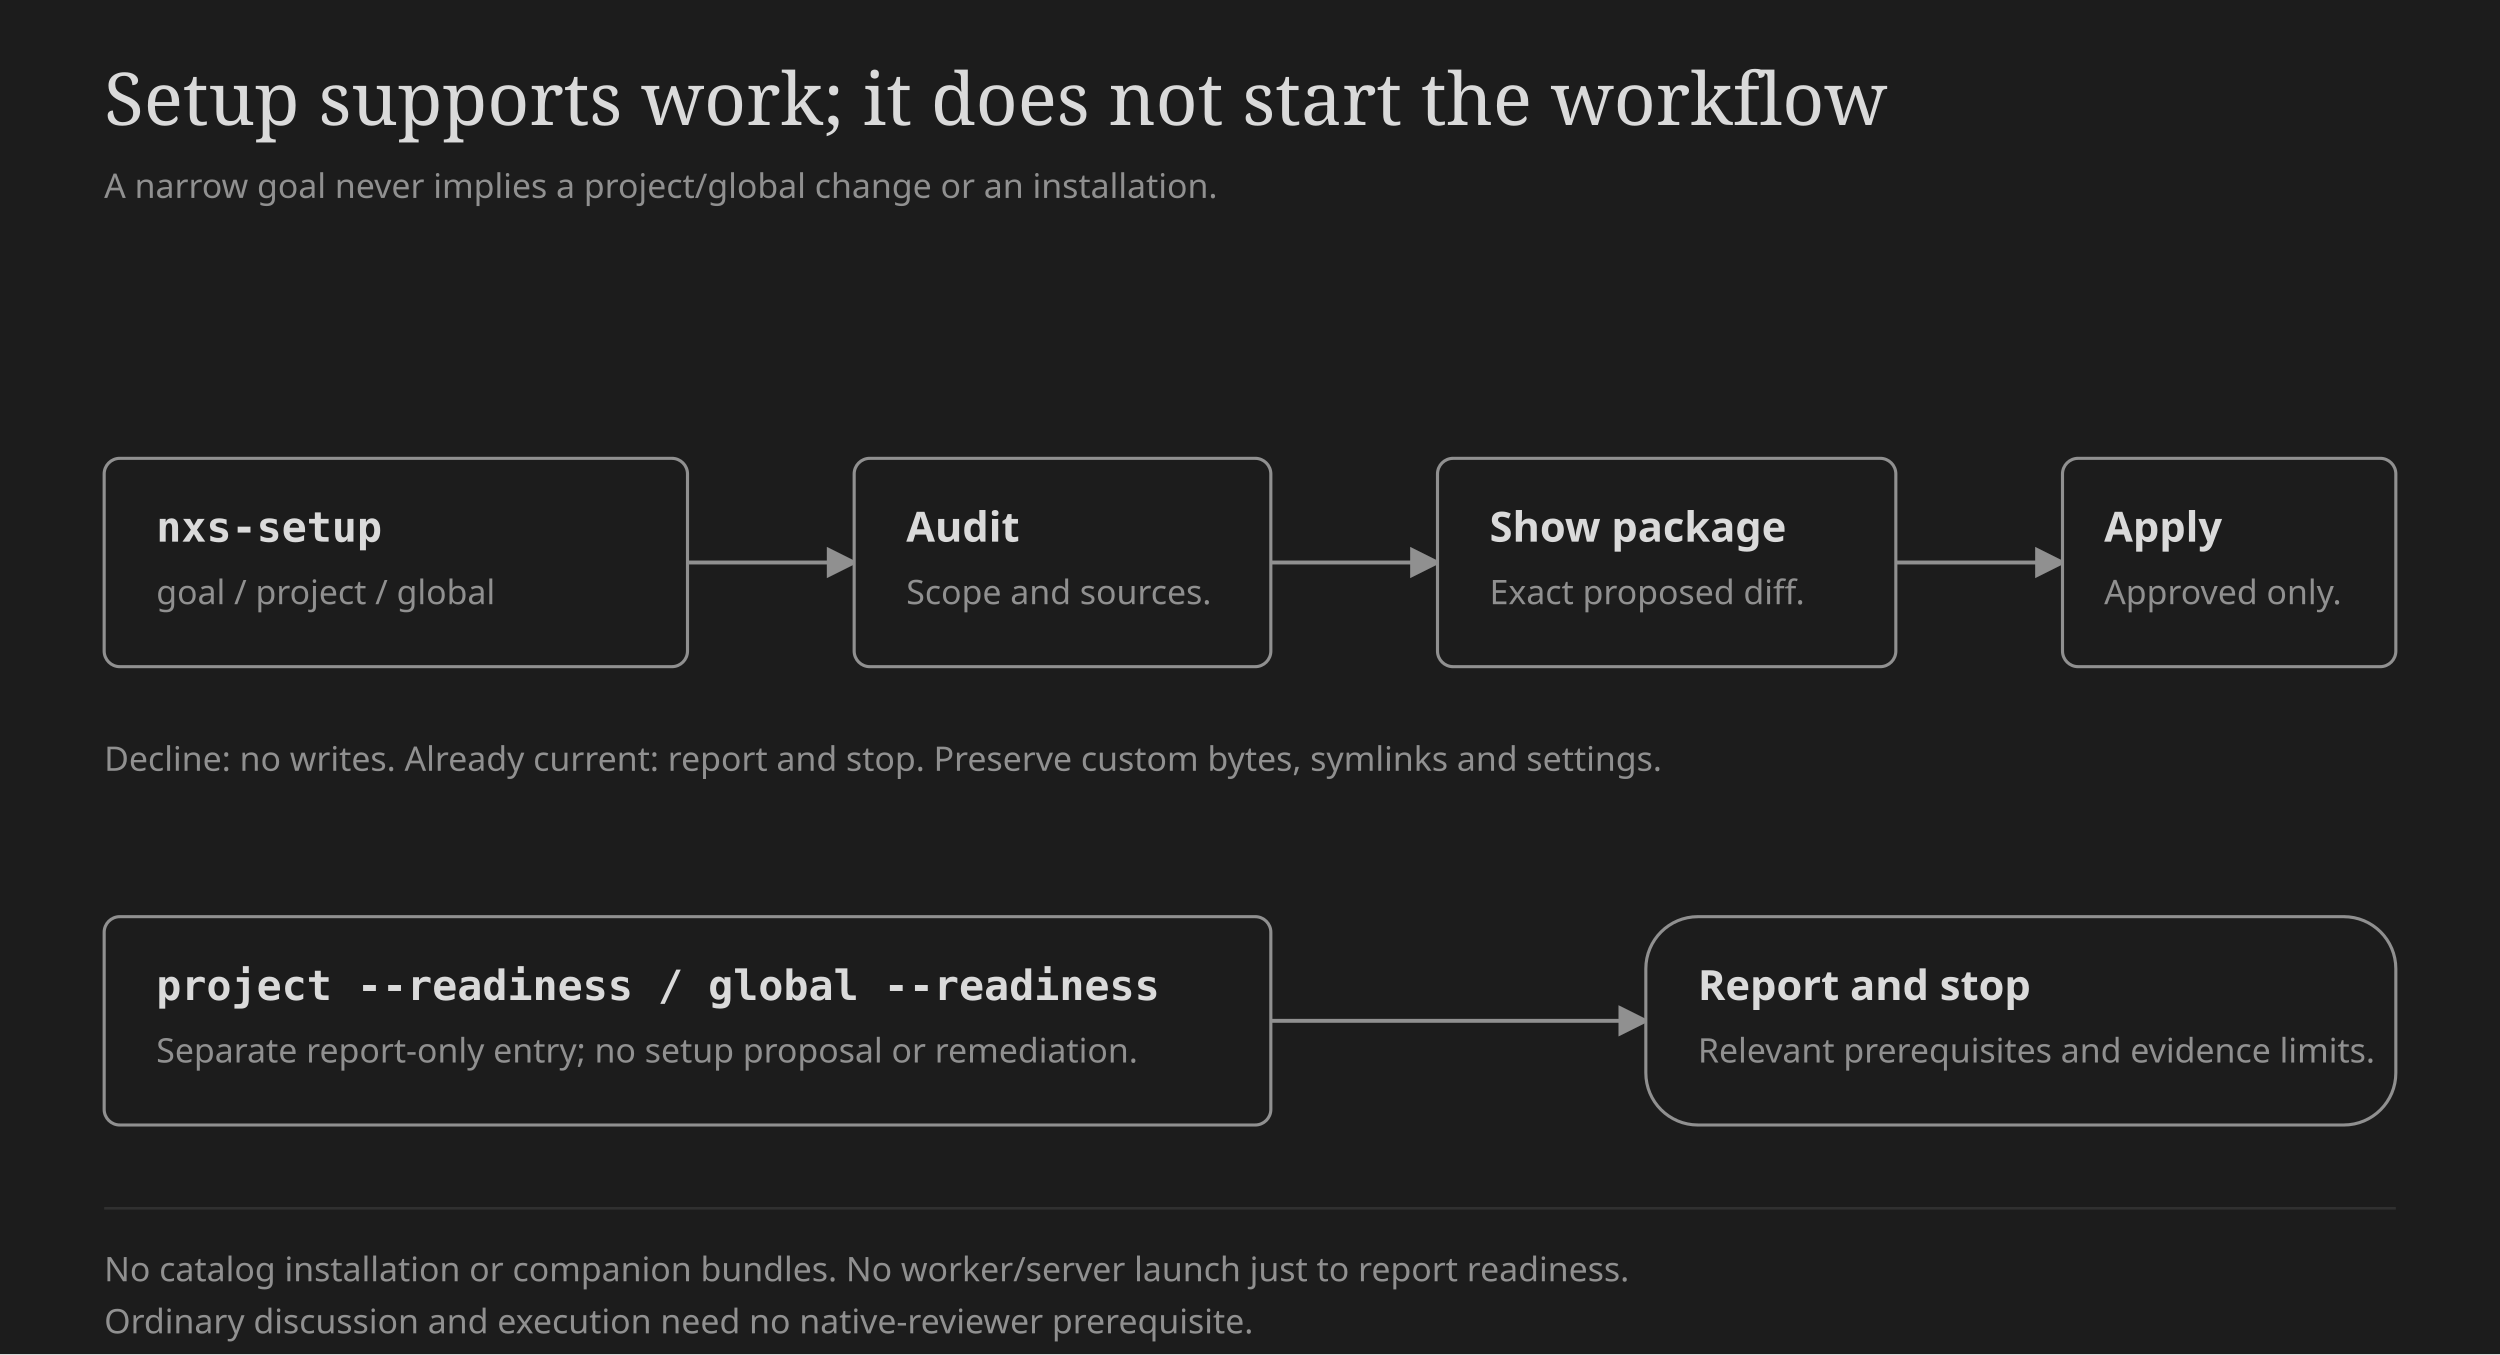
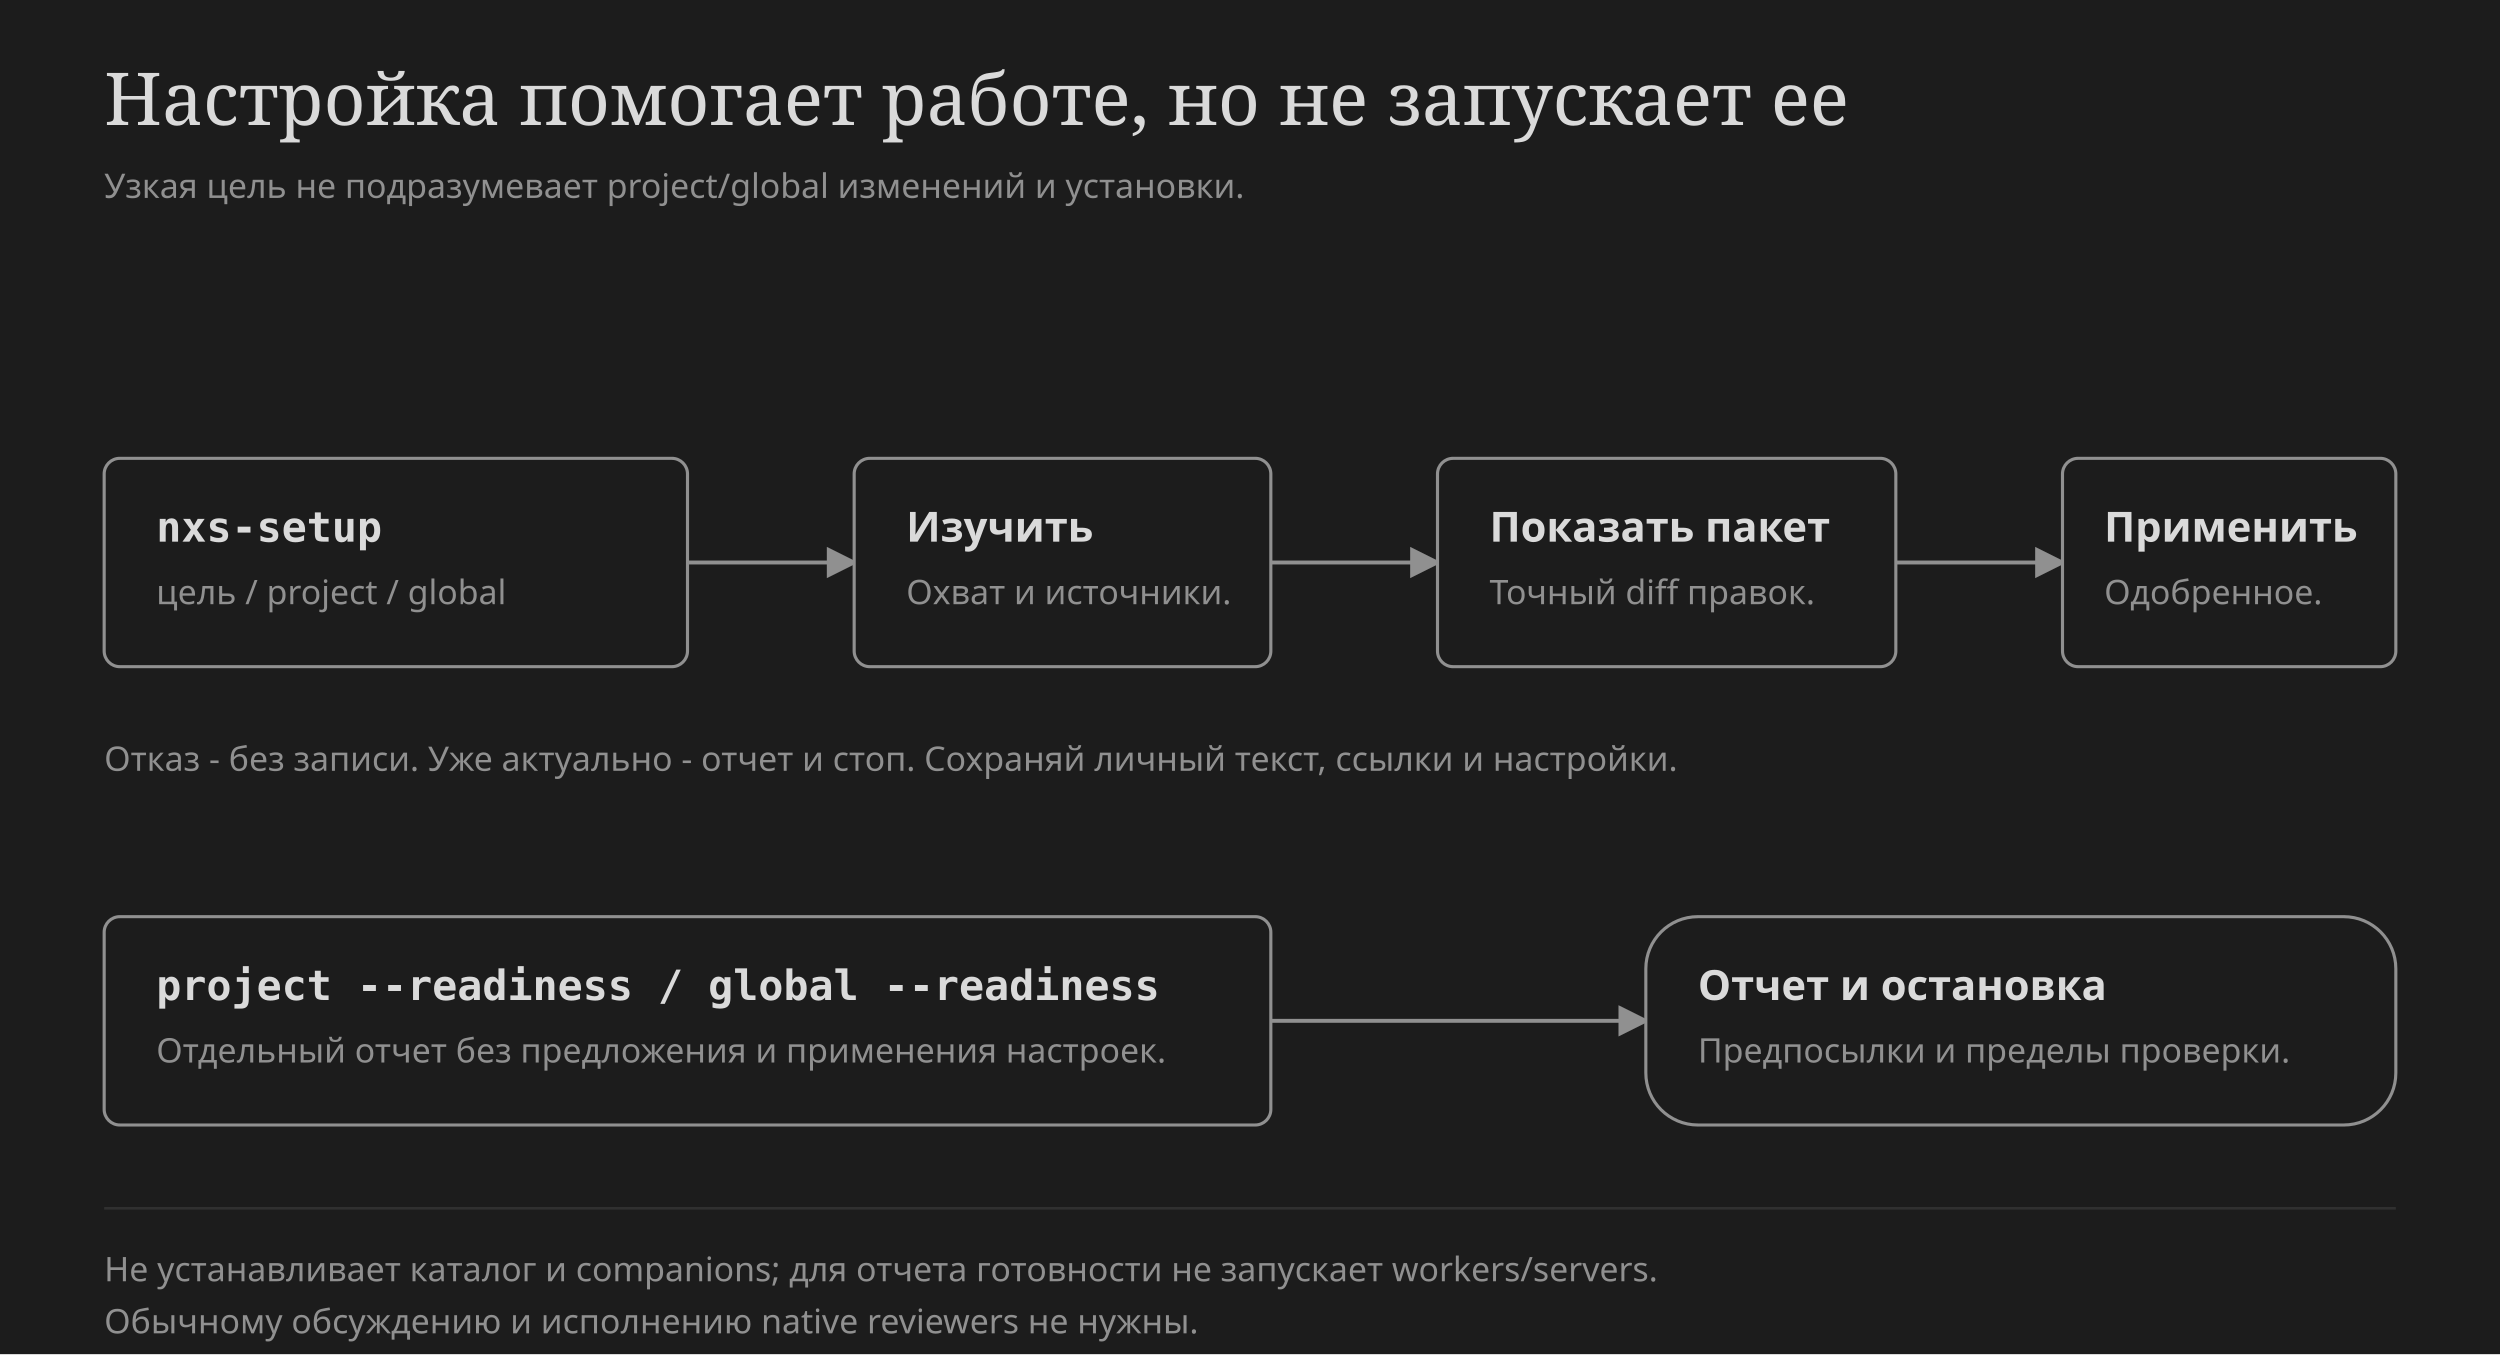
<svg xmlns="http://www.w3.org/2000/svg" width="960" height="520" viewBox="0 0 960 520" role="img" aria-labelledby="setup-dark-title setup-dark-desc">
  <defs>
    <marker id="setup-dark-arrow" markerWidth="8" markerHeight="8" refX="7" refY="4" orient="auto">
      <path d="M0 0 L8 4 L0 8 Z" fill="#909090" />
    </marker>
  </defs>
  <style>text{font-family:'Geist',system-ui,sans-serif;fill:#dadada}.title{font-family:'Instrument Serif',Georgia,serif;font-size:28px}.name{font-size:16px;font-weight:600}.cmd{font-family:'Geist Mono',ui-monospace,monospace}.sub{font-size:13px;fill:#909090}.node{fill:#1c1c1c;stroke:#909090;stroke-width:1.2}.edge{fill:none;stroke:#909090;stroke-width:1.5;marker-end:url(#setup-dark-arrow)}</style>
  <rect width="960" height="520" fill="#1c1c1c" />
-   <text class="title" x="40" y="48">Setup supports work; it does not start the workflow</text>
-   <text class="sub" x="40" y="76">A narrow goal never implies a project/global change or an installation.</text>
+   <text class="title" x="40" y="48">Настройка помогает работе, но не запускает ее</text>
+   <text class="sub" x="40" y="76">Узкая цель не подразумевает project/global изменений и установки.</text>
  <path class="edge" d="M264 216 H328" />
  <path class="edge" d="M488 216 H552" />
  <path class="edge" d="M728 216 H792" />
  <path class="edge" d="M488 392 H632" />
  <rect class="node" x="40" y="176" width="224" height="80" rx="6" />
  <text class="name cmd" x="60" y="208">nxs-setup</text>
-   <text class="sub" x="60" y="232">goal / project / global</text>
+   <text class="sub" x="60" y="232">цель / project / global</text>
  <rect class="node" x="328" y="176" width="160" height="80" rx="6" />
-   <text class="name" x="348" y="208">Audit</text>
-   <text class="sub" x="348" y="232">Scope and sources.</text>
+   <text class="name" x="348" y="208">Изучить</text>
+   <text class="sub" x="348" y="232">Охват и источники.</text>
  <rect class="node" x="552" y="176" width="176" height="80" rx="6" />
-   <text class="name" x="572" y="208">Show package</text>
-   <text class="sub" x="572" y="232">Exact proposed diff.</text>
+   <text class="name" x="572" y="208">Показать пакет</text>
+   <text class="sub" x="572" y="232">Точный diff правок.</text>
  <rect class="node" x="792" y="176" width="128" height="80" rx="6" />
-   <text class="name" x="808" y="208">Apply</text>
-   <text class="sub" x="808" y="232">Approved only.</text>
-   <text class="sub" x="40" y="296">Decline: no writes. Already current: report and stop. Preserve custom bytes, symlinks and settings.</text>
+   <text class="name" x="808" y="208">Применить</text>
+   <text class="sub" x="808" y="232">Одобренное.</text>
+   <text class="sub" x="40" y="296">Отказ - без записи. Уже актуально - отчет и стоп. Сохраняй личный текст, ссылки и настройки.</text>
  <rect class="node" x="40" y="352" width="448" height="80" rx="6" />
  <text class="name cmd" x="60" y="384">project --readiness / global --readiness</text>
-   <text class="sub" x="60" y="408">Separate report-only entry; no setup proposal or remediation.</text>
+   <text class="sub" x="60" y="408">Отдельный отчет без предложения и применения настроек.</text>
  <rect class="node" x="632" y="352" width="288" height="80" rx="20" />
-   <text class="name" x="652" y="384">Report and stop</text>
-   <text class="sub" x="652" y="408">Relevant prerequisites and evidence limits.</text>
+   <text class="name" x="652" y="384">Отчет и остановка</text>
+   <text class="sub" x="652" y="408">Предпосылки и пределы проверки.</text>
  <path d="M40 464 H920" stroke="#303030" />
-   <text class="sub" x="40" y="492">No catalog installation or companion bundles. No worker/server launch just to report readiness.</text>
-   <text class="sub" x="40" y="512">Ordinary discussion and execution need no native-reviewer prerequisite.</text>
+   <text class="sub" x="40" y="492">Не устанавливает каталог и companions; для отчета готовности не запускает workers/servers.</text>
+   <text class="sub" x="40" y="512">Обычному обсуждению и исполнению native reviewers не нужны.</text>
</svg>
